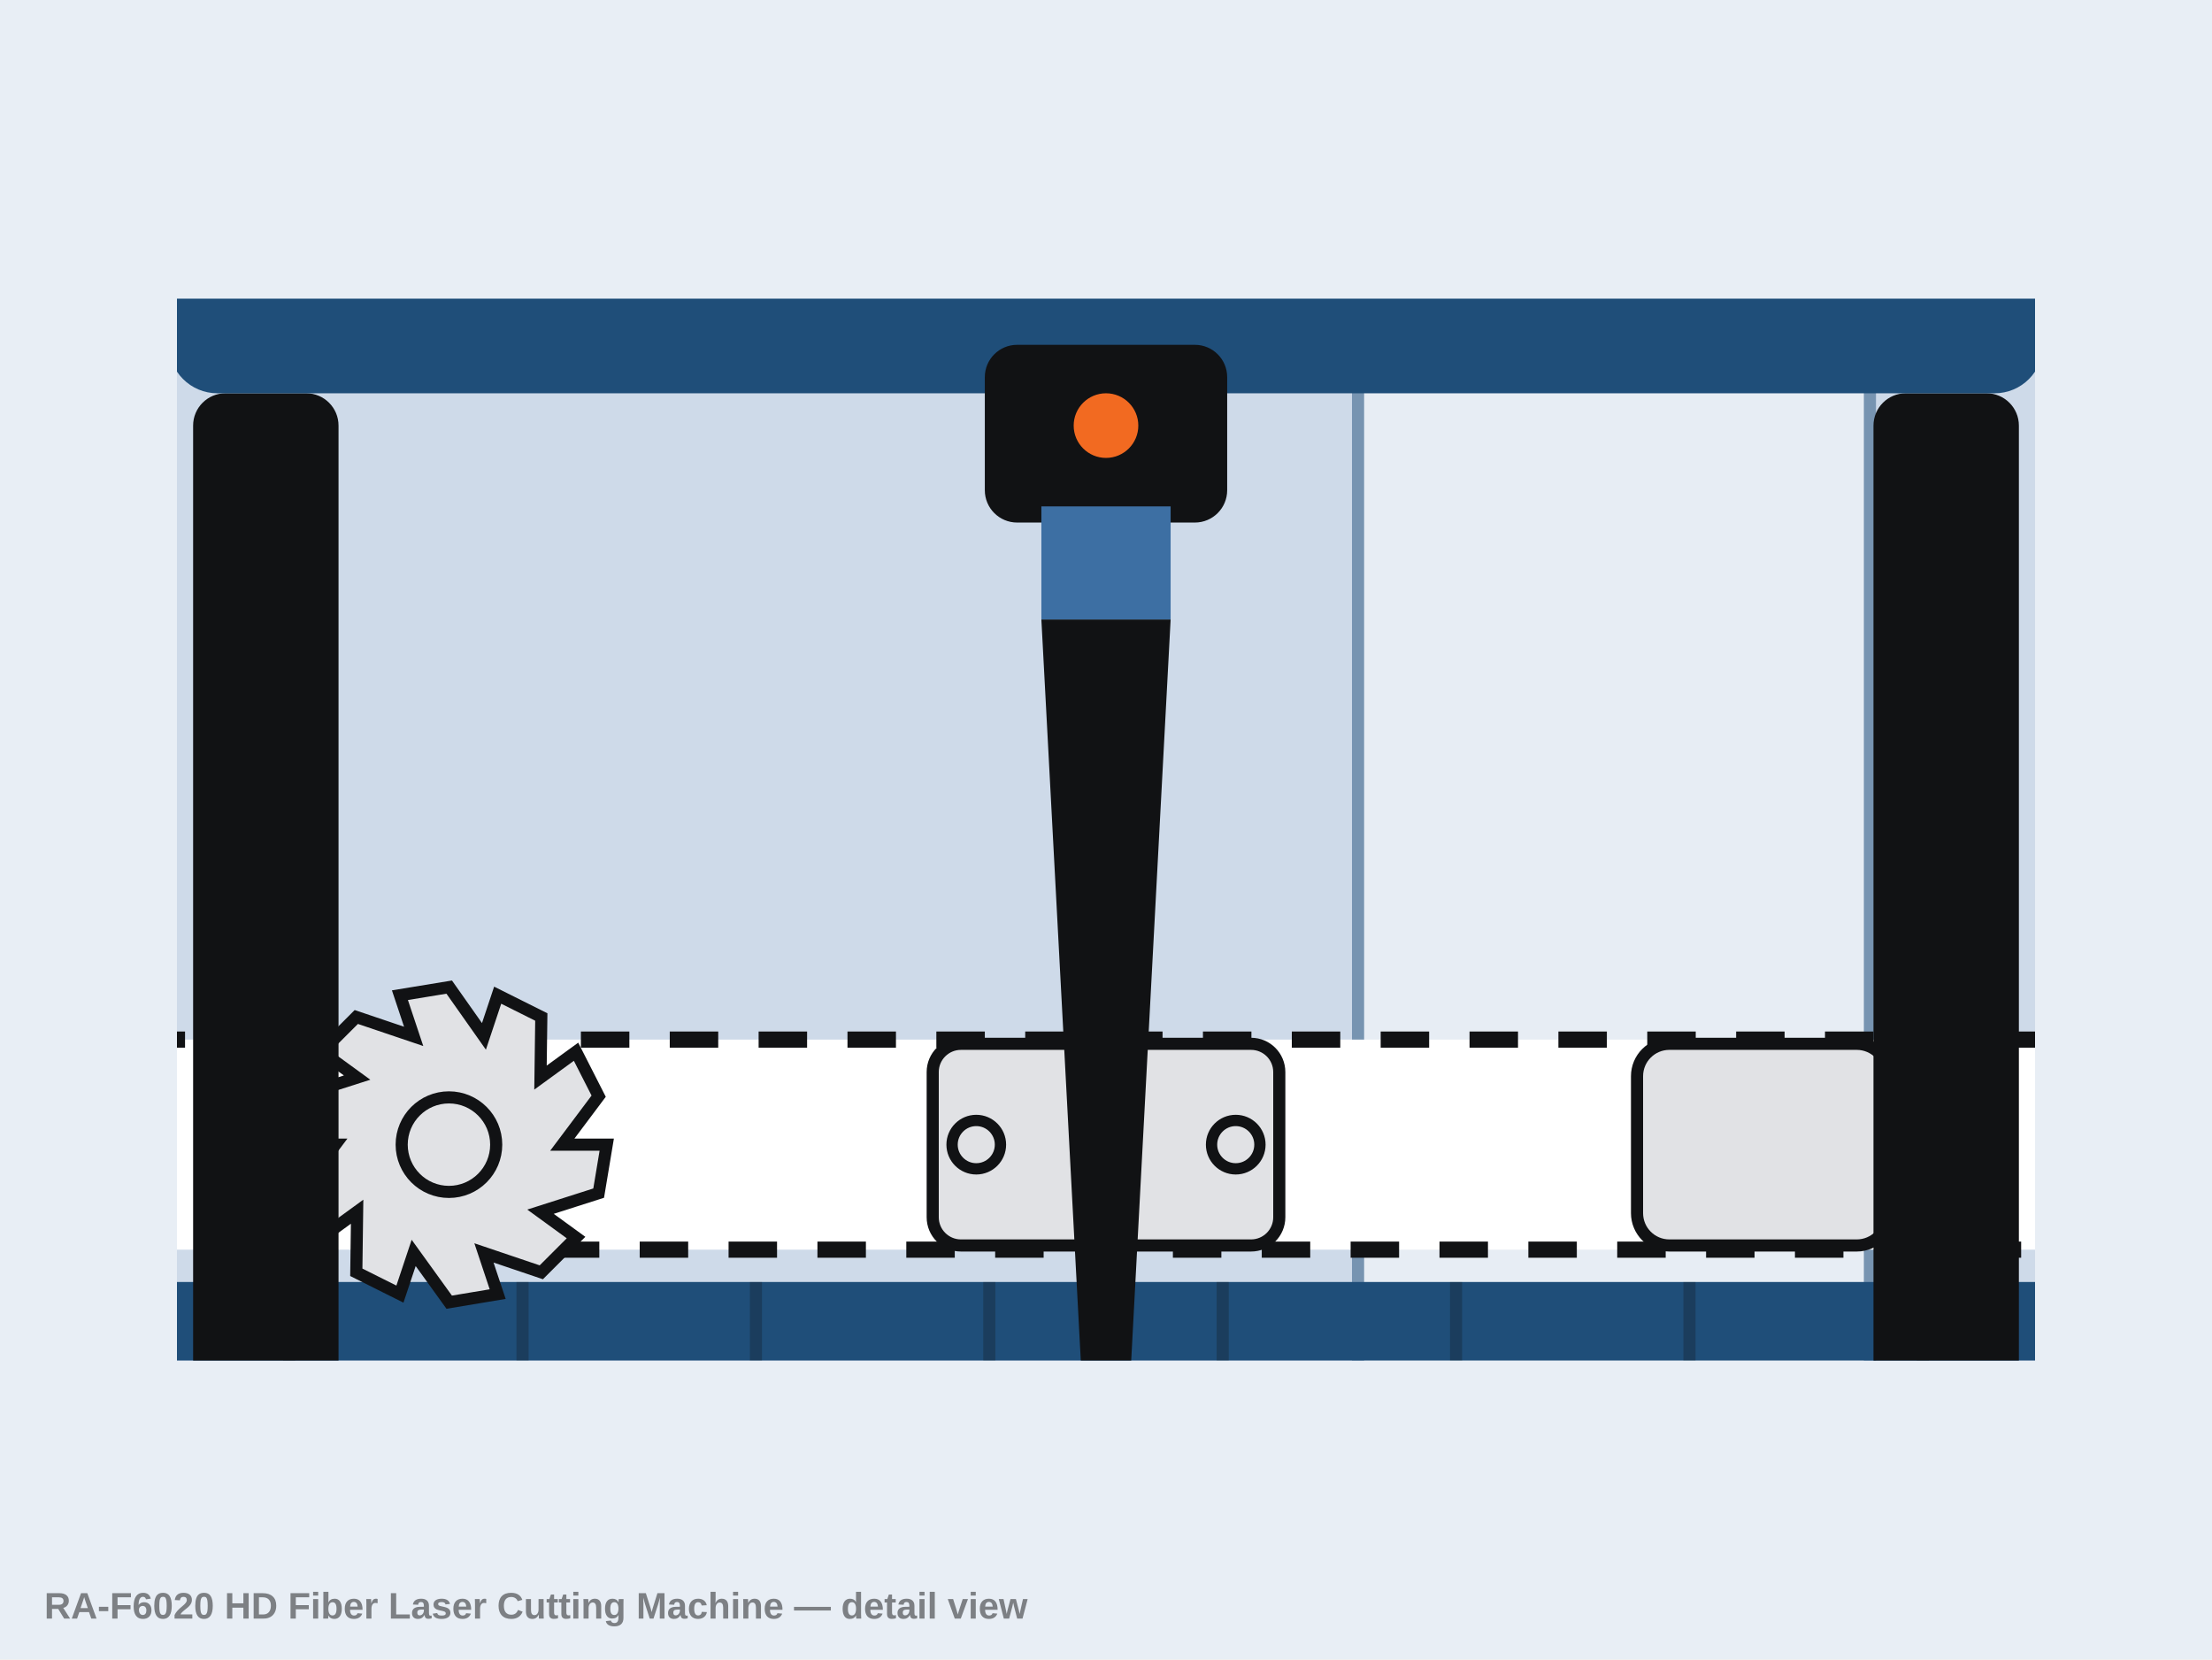
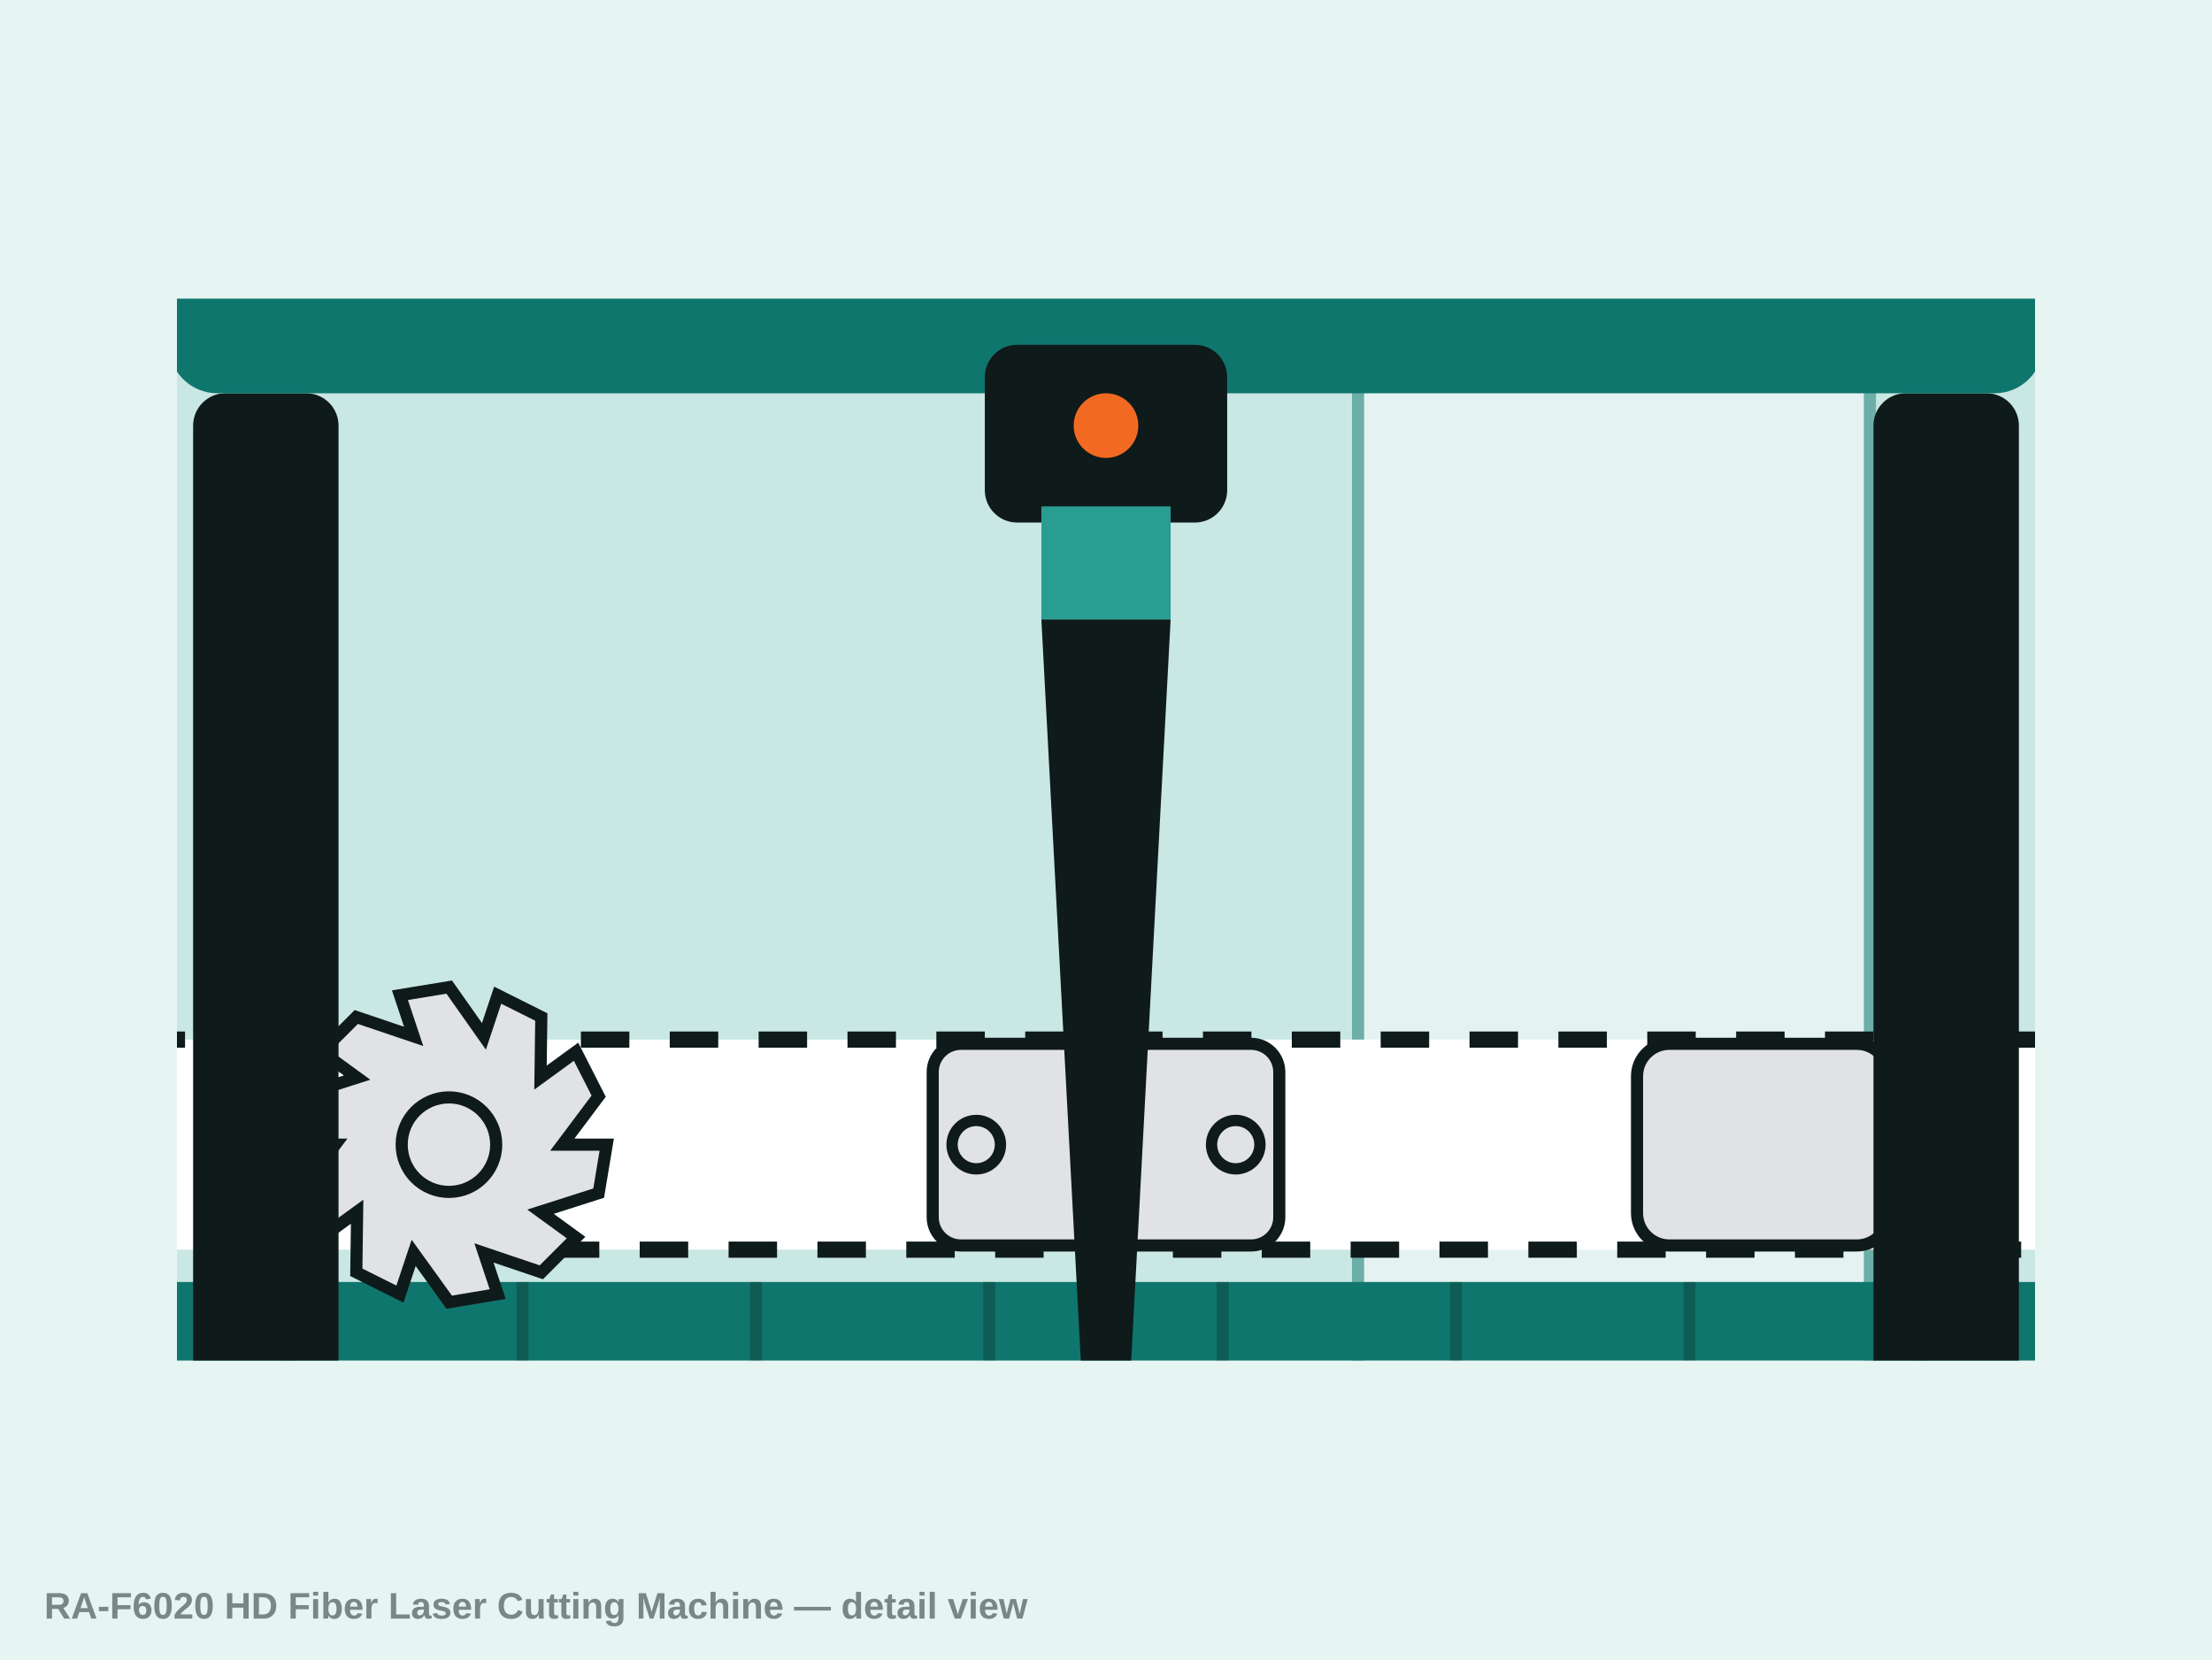
<svg xmlns="http://www.w3.org/2000/svg" width="1200" height="900" viewBox="0 0 1200 900">
-   <rect width="1200" height="900" fill="#E8EEF5" />
+   <rect width="1200" height="900" fill="#E6F4F2" />
  <g transform="translate(96 162) scale(1.8)">
    <svg x="0" y="0" width="560" height="320" viewBox="127 48 230 172" preserveAspectRatio="xMidYMid slice">
      <g>
-         <ellipse cx="242" cy="278" rx="201.2" ry="11" fill="#111214" opacity="0.16" />
+         <ellipse cx="242" cy="278" rx="201.2" ry="11" fill="#0F1A1A" opacity="0.16" />
        <g opacity="0.92">
-           <rect x="54" y="202" width="52" height="34" rx="4" fill="#3D6FA3" opacity="0.55" />
-           <line x1="64.4" y1="202" x2="64.4" y2="236" stroke="#111214" stroke-width="1.5" opacity="0.28" />
-           <line x1="74.8" y1="202" x2="74.8" y2="236" stroke="#111214" stroke-width="1.5" opacity="0.28" />
-           <line x1="85.2" y1="202" x2="85.2" y2="236" stroke="#111214" stroke-width="1.5" opacity="0.28" />
-           <line x1="95.6" y1="202" x2="95.6" y2="236" stroke="#111214" stroke-width="1.5" opacity="0.28" />
-           <rect x="54" y="196" width="52" height="6" fill="#111214" opacity="0.4" />
+           <rect x="54" y="202" width="52" height="34" rx="4" fill="#2A9D93" opacity="0.55" />
+           <line x1="64.4" y1="202" x2="64.4" y2="236" stroke="#0F1A1A" stroke-width="1.5" opacity="0.28" />
+           <line x1="74.8" y1="202" x2="74.8" y2="236" stroke="#0F1A1A" stroke-width="1.5" opacity="0.28" />
+           <line x1="85.2" y1="202" x2="85.2" y2="236" stroke="#0F1A1A" stroke-width="1.5" opacity="0.28" />
+           <line x1="95.6" y1="202" x2="95.6" y2="236" stroke="#0F1A1A" stroke-width="1.5" opacity="0.28" />
+           <rect x="54" y="196" width="52" height="6" fill="#0F1A1A" opacity="0.4" />
        </g>
        <g>
-           <rect x="98" y="48" width="288" height="210" fill="#3D6FA3" opacity="0.16" />
-           <rect x="98" y="48" width="288" height="6" fill="#1F4E79" opacity="0.6" />
-           <rect x="98" y="48" width="6" height="210" fill="#1F4E79" opacity="0.5" />
-           <rect x="380" y="48" width="6" height="210" fill="#1F4E79" opacity="0.5" />
-           <rect x="273.2" y="73.2" width="63.36" height="168" fill="#FFFFFF" opacity="0.5" stroke="#1F4E79" stroke-width="1.5" />
+           <rect x="98" y="48" width="288" height="210" fill="#2A9D93" opacity="0.16" />
+           <rect x="98" y="48" width="288" height="6" fill="#0F766E" opacity="0.6" />
+           <rect x="98" y="48" width="6" height="210" fill="#0F766E" opacity="0.5" />
+           <rect x="380" y="48" width="6" height="210" fill="#0F766E" opacity="0.5" />
+           <rect x="273.2" y="73.2" width="63.36" height="168" fill="#FFFFFF" opacity="0.5" stroke="#0F766E" stroke-width="1.5" />
          <rect x="98" y="248" width="288" height="10" fill="#F26A21" opacity="0.5" />
        </g>
-         <rect x="102" y="258" width="280" height="14" rx="4" fill="#111214" />
-         <rect x="124" y="272" width="16" height="0" fill="#111214" />
-         <rect x="197.333" y="272" width="16" height="0" fill="#111214" />
-         <rect x="270.667" y="272" width="16" height="0" fill="#111214" />
-         <rect x="344" y="272" width="16" height="0" fill="#111214" />
-         <rect x="108" y="256" width="268" height="5" rx="2" fill="#111214" opacity="0.35" />
+         <rect x="102" y="258" width="280" height="14" rx="4" fill="#0F1A1A" />
+         <rect x="124" y="272" width="16" height="0" fill="#0F1A1A" />
+         <rect x="197.333" y="272" width="16" height="0" fill="#0F1A1A" />
+         <rect x="270.667" y="272" width="16" height="0" fill="#0F1A1A" />
+         <rect x="344" y="272" width="16" height="0" fill="#0F1A1A" />
+         <rect x="108" y="256" width="268" height="5" rx="2" fill="#0F1A1A" opacity="0.35" />
        <g>
-           <rect x="112" y="190" width="260" height="46" rx="4" fill="#1F4E79" />
-           <line x1="140.889" y1="190" x2="140.889" y2="236" stroke="#111214" stroke-width="1.5" opacity="0.28" />
-           <line x1="169.778" y1="190" x2="169.778" y2="236" stroke="#111214" stroke-width="1.5" opacity="0.28" />
-           <line x1="198.667" y1="190" x2="198.667" y2="236" stroke="#111214" stroke-width="1.5" opacity="0.28" />
-           <line x1="227.556" y1="190" x2="227.556" y2="236" stroke="#111214" stroke-width="1.5" opacity="0.28" />
-           <line x1="256.444" y1="190" x2="256.444" y2="236" stroke="#111214" stroke-width="1.5" opacity="0.28" />
-           <line x1="285.333" y1="190" x2="285.333" y2="236" stroke="#111214" stroke-width="1.5" opacity="0.28" />
-           <line x1="314.222" y1="190" x2="314.222" y2="236" stroke="#111214" stroke-width="1.5" opacity="0.28" />
-           <line x1="343.111" y1="190" x2="343.111" y2="236" stroke="#111214" stroke-width="1.5" opacity="0.28" />
-           <rect x="120" y="160" width="244" height="26" rx="2" fill="#FFFFFF" stroke="#111214" stroke-width="2" stroke-dasharray="6 5" />
+           <rect x="112" y="190" width="260" height="46" rx="4" fill="#0F766E" />
+           <line x1="140.889" y1="190" x2="140.889" y2="236" stroke="#0F1A1A" stroke-width="1.5" opacity="0.28" />
+           <line x1="169.778" y1="190" x2="169.778" y2="236" stroke="#0F1A1A" stroke-width="1.5" opacity="0.28" />
+           <line x1="198.667" y1="190" x2="198.667" y2="236" stroke="#0F1A1A" stroke-width="1.5" opacity="0.28" />
+           <line x1="227.556" y1="190" x2="227.556" y2="236" stroke="#0F1A1A" stroke-width="1.5" opacity="0.28" />
+           <line x1="256.444" y1="190" x2="256.444" y2="236" stroke="#0F1A1A" stroke-width="1.5" opacity="0.28" />
+           <line x1="285.333" y1="190" x2="285.333" y2="236" stroke="#0F1A1A" stroke-width="1.5" opacity="0.28" />
+           <line x1="314.222" y1="190" x2="314.222" y2="236" stroke="#0F1A1A" stroke-width="1.5" opacity="0.28" />
+           <line x1="343.111" y1="190" x2="343.111" y2="236" stroke="#0F1A1A" stroke-width="1.5" opacity="0.28" />
+           <rect x="120" y="160" width="244" height="26" rx="2" fill="#FFFFFF" stroke="#0F1A1A" stroke-width="2" stroke-dasharray="6 5" />
          <g>
-             <path d="M174.7 173.0 L180.2 173.0 L179.2 179.0 L172.0 181.3 L172.0 181.3 L176.4 184.5 L172.1 188.8 L165.0 186.4 L165.0 186.4 L166.7 191.5 L160.7 192.5 L156.3 186.4 L156.3 186.4 L154.6 191.5 L149.2 188.8 L149.3 181.3 L149.3 181.3 L144.9 184.5 L142.1 179.0 L146.6 173.0 L146.6 173.0 L141.2 173.0 L142.1 167.0 L149.3 164.7 L149.3 164.7 L144.9 161.5 L149.2 157.2 L156.3 159.6 L156.3 159.6 L154.6 154.5 L160.7 153.5 L165.0 159.6 L165.0 159.6 L166.7 154.5 L172.1 157.2 L172.0 164.7 L172.0 164.7 L176.4 161.5 L179.2 167.0 L174.7 173.0 Z" fill="#E1E2E5" stroke="#111214" stroke-width="1.5" />
-             <circle cx="160.667" cy="173" r="5.85" fill="none" stroke="#111214" stroke-width="1.5" />
+             <path d="M174.7 173.0 L180.2 173.0 L179.2 179.0 L172.0 181.3 L172.0 181.3 L176.4 184.5 L172.1 188.8 L165.0 186.4 L165.0 186.4 L166.7 191.5 L160.7 192.5 L156.3 186.4 L156.3 186.4 L154.6 191.5 L149.2 188.8 L149.3 181.3 L149.3 181.3 L144.9 184.5 L142.1 179.0 L146.6 173.0 L146.6 173.0 L141.2 173.0 L142.1 167.0 L149.3 164.7 L149.3 164.7 L144.9 161.5 L149.2 157.2 L156.3 159.6 L156.3 159.6 L154.6 154.5 L160.7 153.5 L165.0 159.6 L165.0 159.6 L166.7 154.5 L172.1 157.2 L172.0 164.7 L172.0 164.7 L176.4 161.5 L179.2 167.0 L174.7 173.0 Z" fill="#E1E2E5" stroke="#0F1A1A" stroke-width="1.5" />
+             <circle cx="160.667" cy="173" r="5.85" fill="none" stroke="#0F1A1A" stroke-width="1.5" />
          </g>
          <g>
-             <rect x="220.55" y="160.52" width="42.9" height="24.96" rx="3.494" fill="#E1E2E5" stroke="#111214" stroke-width="1.5" />
-             <circle cx="225.941" cy="173" r="2.995" fill="none" stroke="#111214" stroke-width="1.4" />
-             <circle cx="258.059" cy="173" r="2.995" fill="none" stroke="#111214" stroke-width="1.4" />
+             <rect x="220.55" y="160.52" width="42.9" height="24.96" rx="3.494" fill="#E1E2E5" stroke="#0F1A1A" stroke-width="1.5" />
+             <circle cx="225.941" cy="173" r="2.995" fill="none" stroke="#0F1A1A" stroke-width="1.4" />
+             <circle cx="258.059" cy="173" r="2.995" fill="none" stroke="#0F1A1A" stroke-width="1.4" />
          </g>
-           <rect x="307.733" y="160.52" width="31.2" height="24.96" rx="4" fill="#E1E2E5" stroke="#111214" stroke-width="1.5" />
+           <rect x="307.733" y="160.52" width="31.2" height="24.96" rx="4" fill="#E1E2E5" stroke="#0F1A1A" stroke-width="1.5" />
        </g>
        <g>
-           <rect x="129" y="80" width="18" height="178" rx="4" fill="#111214" />
-           <rect x="337" y="80" width="18" height="178" rx="4" fill="#111214" />
-           <rect x="126" y="54" width="232" height="26" rx="6" fill="#1F4E79" />
-           <rect x="126" y="54" width="232" height="9.88" rx="4" fill="#3D6FA3" />
+           <rect x="129" y="80" width="18" height="178" rx="4" fill="#0F1A1A" />
+           <rect x="337" y="80" width="18" height="178" rx="4" fill="#0F1A1A" />
+           <rect x="126" y="54" width="232" height="26" rx="6" fill="#0F766E" />
+           <rect x="126" y="54" width="232" height="9.88" rx="4" fill="#2A9D93" />
        </g>
        <g>
-           <rect x="227" y="74" width="30" height="22" rx="4" fill="#111214" />
-           <rect x="234" y="94" width="16" height="14" fill="#3D6FA3" />
-           <path d="M234 108 L250 108 L245 202 L239 202 Z" fill="#111214" />
+           <rect x="227" y="74" width="30" height="22" rx="4" fill="#0F1A1A" />
+           <rect x="234" y="94" width="16" height="14" fill="#2A9D93" />
+           <path d="M234 108 L250 108 L245 202 L239 202 Z" fill="#0F1A1A" />
          <circle cx="242" cy="84" r="4" fill="#F26A21" />
        </g>
        <g>
-           <rect x="392" y="156" width="74" height="96" rx="5" fill="#1F4E79" />
-           <rect x="392" y="156" width="74" height="9.6" fill="#3D6FA3" />
+           <rect x="392" y="156" width="74" height="96" rx="5" fill="#0F766E" />
+           <rect x="392" y="156" width="74" height="9.6" fill="#2A9D93" />
          <g>
-             <rect x="400" y="171.36" width="58" height="40.32" rx="3" fill="#111214" />
-             <rect x="403" y="174.36" width="52" height="34.32" rx="2" fill="#3D6FA3" opacity="0.9" />
+             <rect x="400" y="171.36" width="58" height="40.32" rx="3" fill="#0F1A1A" />
+             <rect x="403" y="174.36" width="52" height="34.32" rx="2" fill="#2A9D93" opacity="0.9" />
            <rect x="406" y="188.294" width="46" height="5.645" fill="#F26A21" opacity="0.85" />
            <rect x="406" y="197.165" width="27.6" height="4.032" fill="#FFFFFF" opacity="0.7" />
          </g>
          <g>
-             <rect x="400" y="221.28" width="58" height="15.36" rx="2" fill="#FFFFFF" stroke="#111214" stroke-width="1" />
-             <text x="429" y="231.68" text-anchor="middle" font-family="Arial, sans-serif" font-size="8" font-weight="700" fill="#111214" letter-spacing="0.5">F6020 HD</text>
+             <rect x="400" y="221.28" width="58" height="15.36" rx="2" fill="#FFFFFF" stroke="#0F1A1A" stroke-width="1" />
+             <text x="429" y="231.68" text-anchor="middle" font-family="Arial, sans-serif" font-size="8" font-weight="700" fill="#0F1A1A" letter-spacing="0.5">F6020 HD</text>
          </g>
          <circle cx="429" cy="242.4" r="4" fill="#F26A21" />
        </g>
        <g>
-           <rect x="480" y="194" width="17.16" height="78" rx="8.58" fill="#3D6FA3" />
+           <rect x="480" y="194" width="17.16" height="78" rx="8.58" fill="#2A9D93" />
          <rect x="482.059" y="208.04" width="13.042" height="7.8" fill="#FFFFFF" opacity="0.55" />
-           <rect x="484.805" y="186.98" width="7.55" height="8.58" rx="2" fill="#111214" />
+           <rect x="484.805" y="186.98" width="7.55" height="8.58" rx="2" fill="#0F1A1A" />
        </g>
        <g>
-           <rect x="498" y="206" width="14.52" height="66" rx="7.26" fill="#1F4E79" />
+           <rect x="498" y="206" width="14.52" height="66" rx="7.26" fill="#0F766E" />
          <rect x="499.742" y="217.88" width="11.035" height="6.6" fill="#FFFFFF" opacity="0.55" />
-           <rect x="502.066" y="200.06" width="6.389" height="7.26" rx="2" fill="#111214" />
+           <rect x="502.066" y="200.06" width="6.389" height="7.26" rx="2" fill="#0F1A1A" />
        </g>
      </g>
    </svg>
  </g>
-   <text x="24" y="878" font-family="Arial, sans-serif" font-size="20" font-weight="600" fill="#111214" opacity="0.5">RA-F6020 HD Fiber Laser Cutting Machine — detail view</text>
+   <text x="24" y="878" font-family="Arial, sans-serif" font-size="20" font-weight="600" fill="#0F1A1A" opacity="0.5">RA-F6020 HD Fiber Laser Cutting Machine — detail view</text>
</svg>
